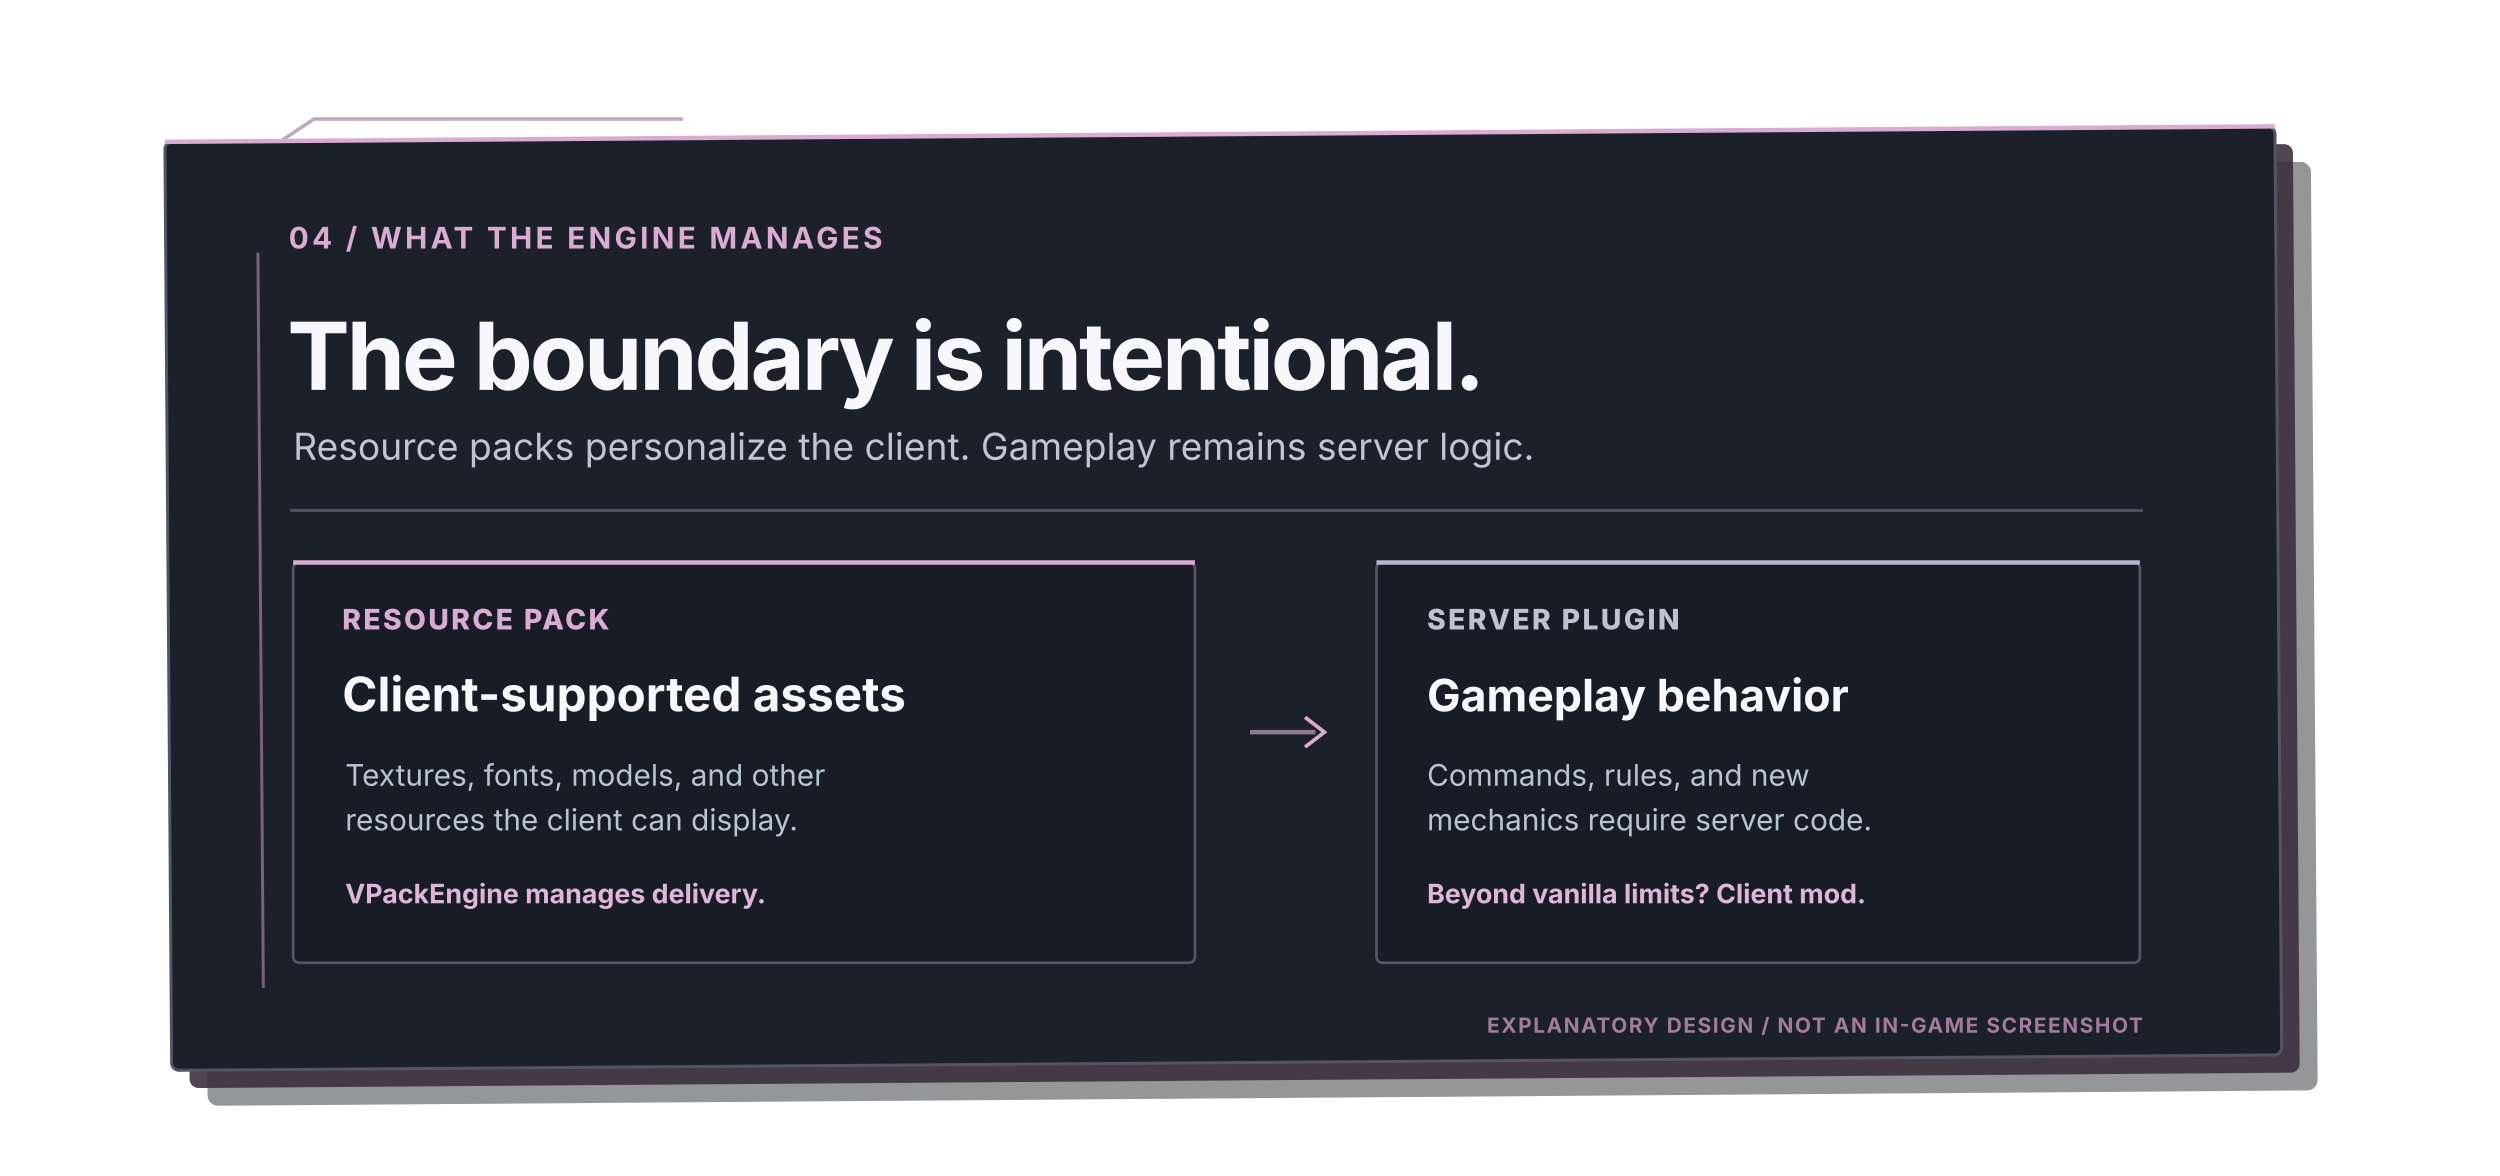
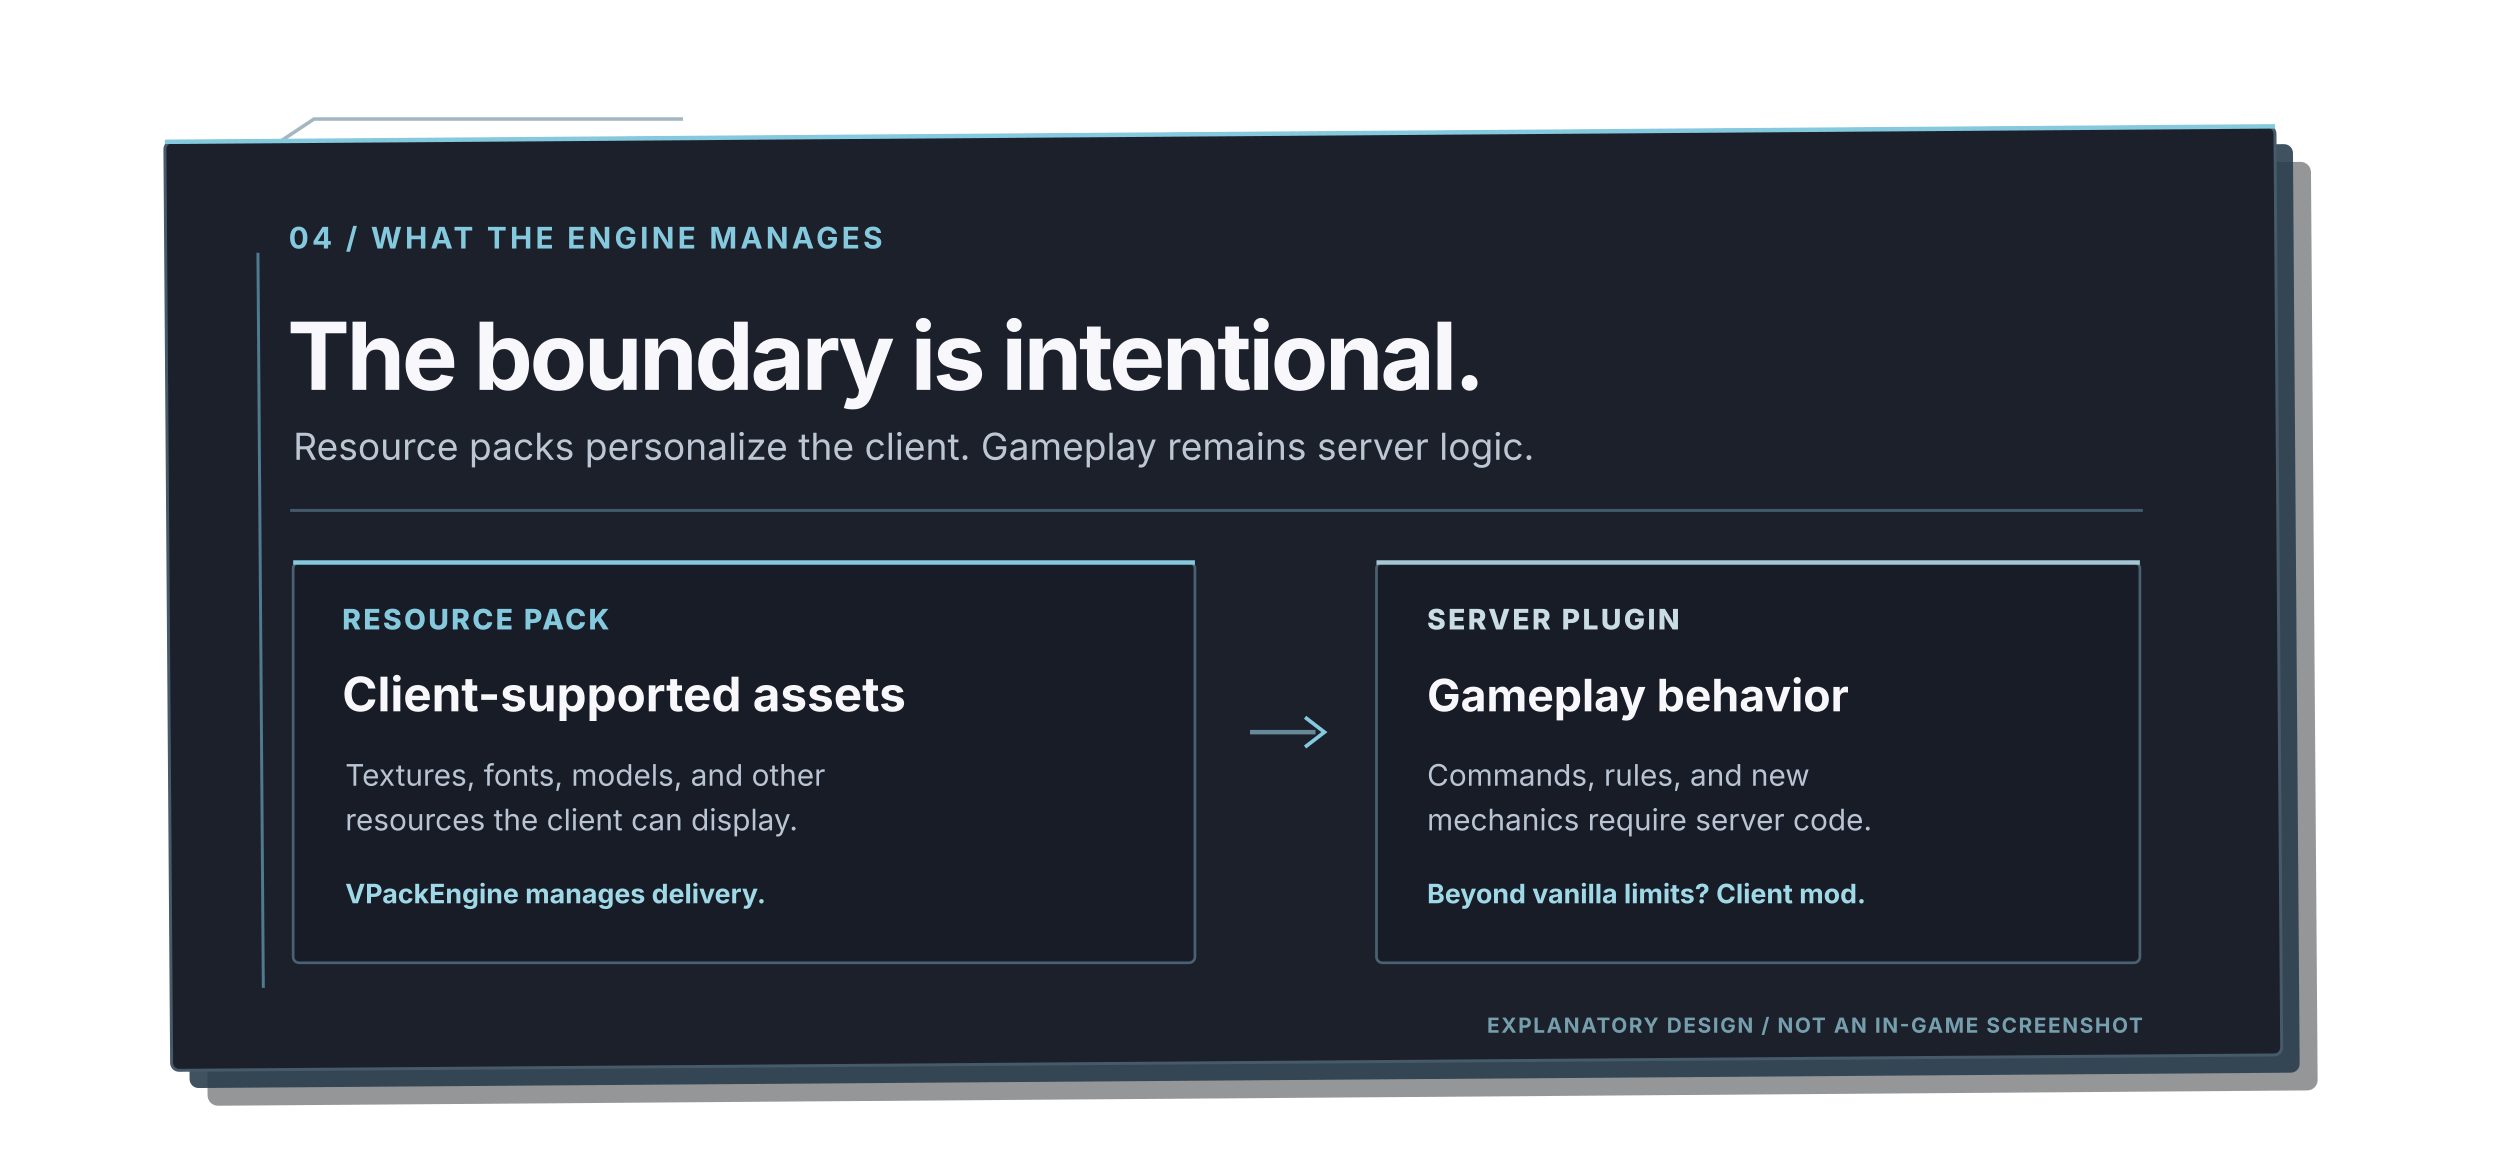
<svg xmlns="http://www.w3.org/2000/svg" width="1680" height="790" viewBox="0 0 1680 790" role="img" aria-label="The boundary is intentional.. Resource packs personalize the client. Gameplay remains server logic.">
-   <path d="M134 131L211 80H459" stroke="#7B567C" stroke-width="2.4" fill="none" opacity=".5" />
+   <path d="M134 131L211 80H459" stroke="#456F85" stroke-width="2.4" fill="none" opacity=".5" />
  <g transform="rotate(-.42 835 395)">
    <rect x="137" y="114" width="1418" height="624" rx="7" fill="#020409" opacity=".42" />
-     <rect x="125" y="102" width="1418" height="624" rx="6" fill="#392C3B" opacity=".88" />
-     <rect x="113" y="90" width="1418" height="624" rx="5" fill="#1B202A" stroke="#555465" stroke-width="2" />
-     <path d="M113 90H1531" stroke="#DBACD1" stroke-width="3" />
-     <path d="M175 165V659" stroke="#A576A1" stroke-width="2" opacity=".72" />
+     <rect x="125" y="102" width="1418" height="624" rx="6" fill="#273B4A" opacity=".88" />
+     <rect x="113" y="90" width="1418" height="624" rx="5" fill="#1B202A" stroke="#465A6A" stroke-width="2" />
+     <path d="M113 90H1531" stroke="#84C9DD" stroke-width="3" />
+     <path d="M175 165V659" stroke="#619EB5" stroke-width="2" opacity=".72" />
  </g>
  <g font-family="Inter,Arial,Helvetica,sans-serif">
-     <text x="194" y="167" font-size="20" font-weight="750" letter-spacing="2.2" fill="#DBACD1">04 / WHAT THE ENGINE MANAGES</text>
+     <text x="194" y="167" font-size="20" font-weight="750" letter-spacing="2.2" fill="#84C9DD">04 / WHAT THE ENGINE MANAGES</text>
    <text x="193" y="262" font-size="63" font-weight="745" letter-spacing="-2.1" fill="#F8F7FC">The boundary is intentional.</text>
    <text x="197" y="309" font-size="25" fill="#BDC7D3">Resource packs personalize the client. Gameplay remains server logic.</text>
-     <path d="M195 343H1440" stroke="#505462" stroke-width="2" />
+     <path d="M195 343H1440" stroke="#43596C" stroke-width="2" />
    <g>
-       <rect x="197" y="378" width="606" height="269" rx="4" fill="#171C26" stroke="#595467" stroke-width="1.8" />
-       <path d="M197 378H803" stroke="#DBACD1" stroke-width="3" />
-       <text x="230" y="423" fill="#DBACD1" font-size="19" font-weight="755" letter-spacing="1.6">RESOURCE PACK</text>
+       <rect x="197" y="378" width="606" height="269" rx="4" fill="#171C26" stroke="#4A6173" stroke-width="1.8" />
+       <path d="M197 378H803" stroke="#84C9DD" stroke-width="3" />
+       <text x="230" y="423" fill="#84C9DD" font-size="19" font-weight="755" letter-spacing="1.6">RESOURCE PACK</text>
      <text x="230" y="478" fill="#F8F7FC" font-size="32" font-weight="750">Client-supported assets</text>
      <text x="232" y="528" fill="#B9C5D3" font-size="20">Textures, fonts, models, and other</text>
      <text x="232" y="558" fill="#B9C5D3" font-size="20">resources the client can display.</text>
-       <text x="232" y="607" fill="#DEB6D7" font-size="18" font-weight="740">VPackEngine manages delivery.</text>
-       <path d="M840 492H884" stroke="#8E7B90" stroke-width="3" />
-       <path d="M877 482L890 492L877 502" fill="none" stroke="#DBACD1" stroke-width="2.5" />
-       <rect x="925" y="378" width="513" height="269" rx="4" fill="#171C26" stroke="#595467" stroke-width="1.8" />
-       <path d="M925 378H1438" stroke="#B8B6CC" stroke-width="3" />
-       <text x="959" y="423" fill="#C0C2D2" font-size="19" font-weight="755" letter-spacing="1.6">SERVER PLUGIN</text>
+       <text x="232" y="607" fill="#9FD9E7" font-size="18" font-weight="740">VPackEngine manages delivery.</text>
+       <path d="M840 492H884" stroke="#68899A" stroke-width="3" />
+       <path d="M877 482L890 492L877 502" fill="none" stroke="#84C9DD" stroke-width="2.5" />
+       <rect x="925" y="378" width="513" height="269" rx="4" fill="#171C26" stroke="#4A6173" stroke-width="1.8" />
+       <path d="M925 378H1438" stroke="#A5C7D3" stroke-width="3" />
+       <text x="959" y="423" fill="#CADCE4" font-size="19" font-weight="755" letter-spacing="1.6">SERVER PLUGIN</text>
      <text x="959" y="478" fill="#F8F7FC" font-size="30" font-weight="750">Gameplay behavior</text>
      <text x="959" y="528" fill="#B9C5D3" font-size="20">Commands, rules, and new</text>
      <text x="959" y="558" fill="#B9C5D3" font-size="20">mechanics require server code.</text>
-       <text x="959" y="607" fill="#DEB6D7" font-size="18" font-weight="740">Beyond vanilla limits? Client mod.</text>
+       <text x="959" y="607" fill="#9FD9E7" font-size="18" font-weight="740">Beyond vanilla limits? Client mod.</text>
    </g>
-     <text x="1440" y="694" text-anchor="end" font-size="14" font-weight="680" letter-spacing="1.05" fill="#A27C9D">EXPLANATORY DESIGN / NOT AN IN-GAME SCREENSHOT</text>
+     <text x="1440" y="694" text-anchor="end" font-size="14" font-weight="680" letter-spacing="1.05" fill="#769FAE">EXPLANATORY DESIGN / NOT AN IN-GAME SCREENSHOT</text>
  </g>
</svg>
